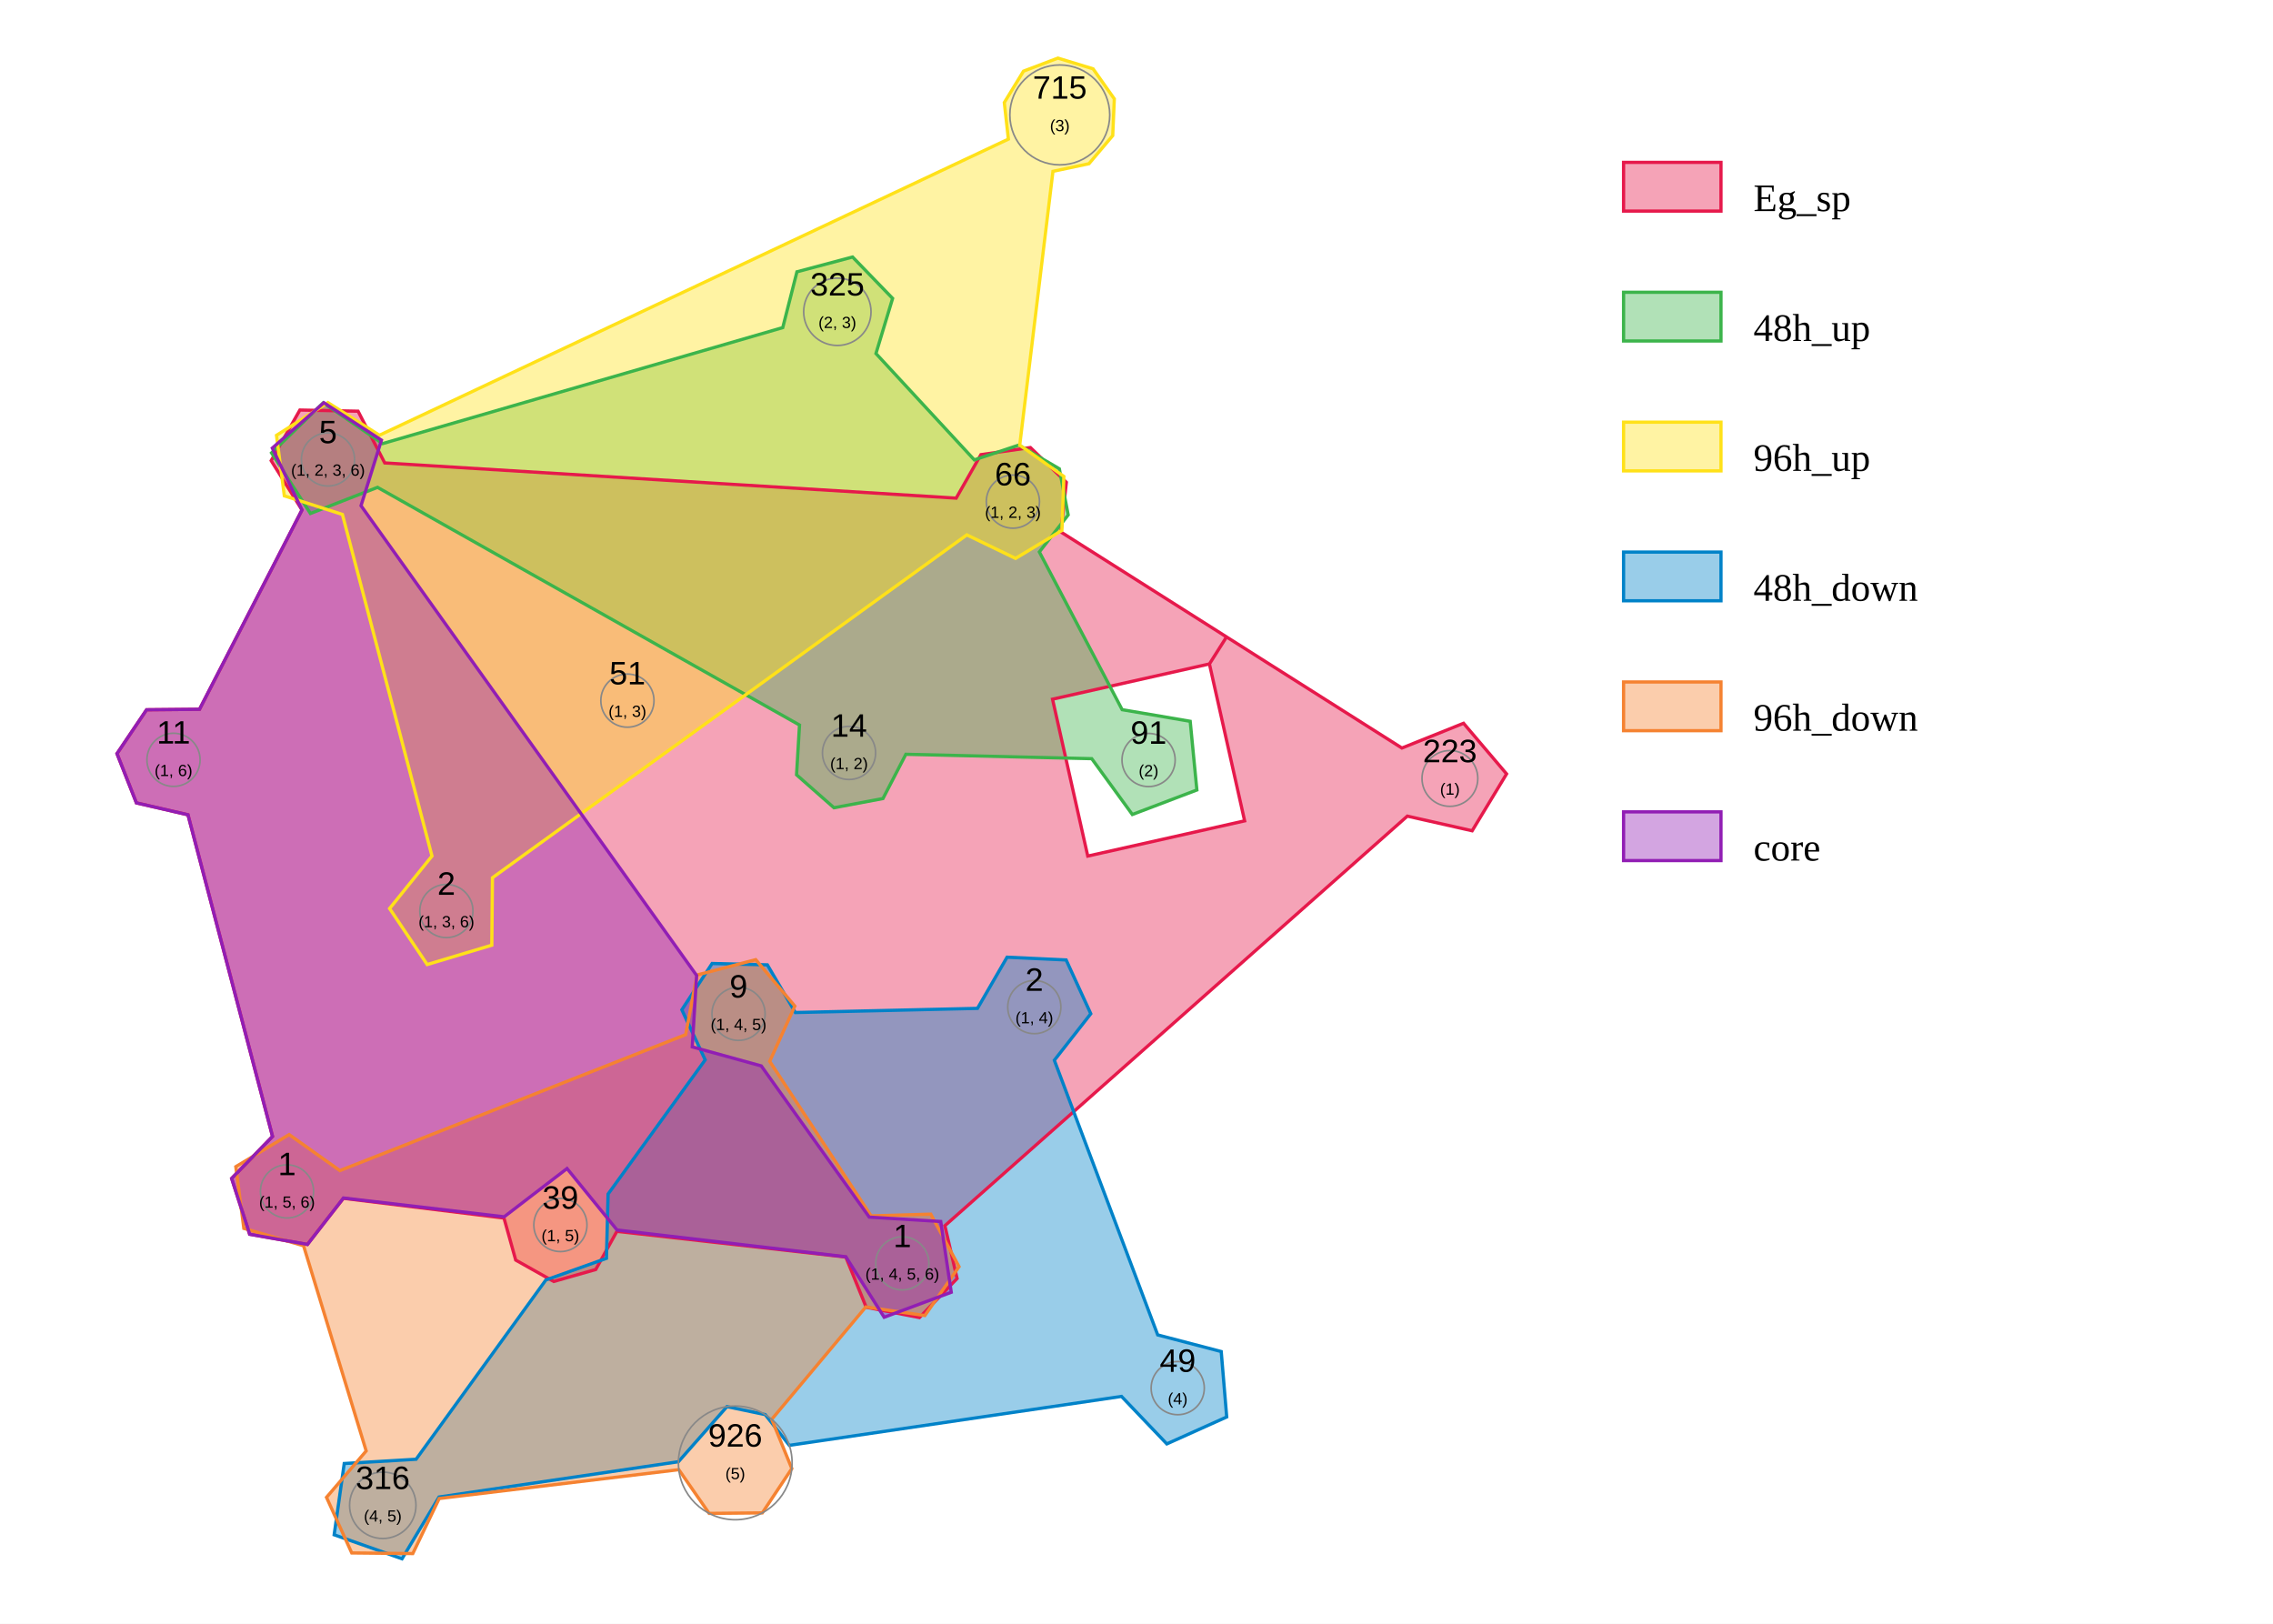
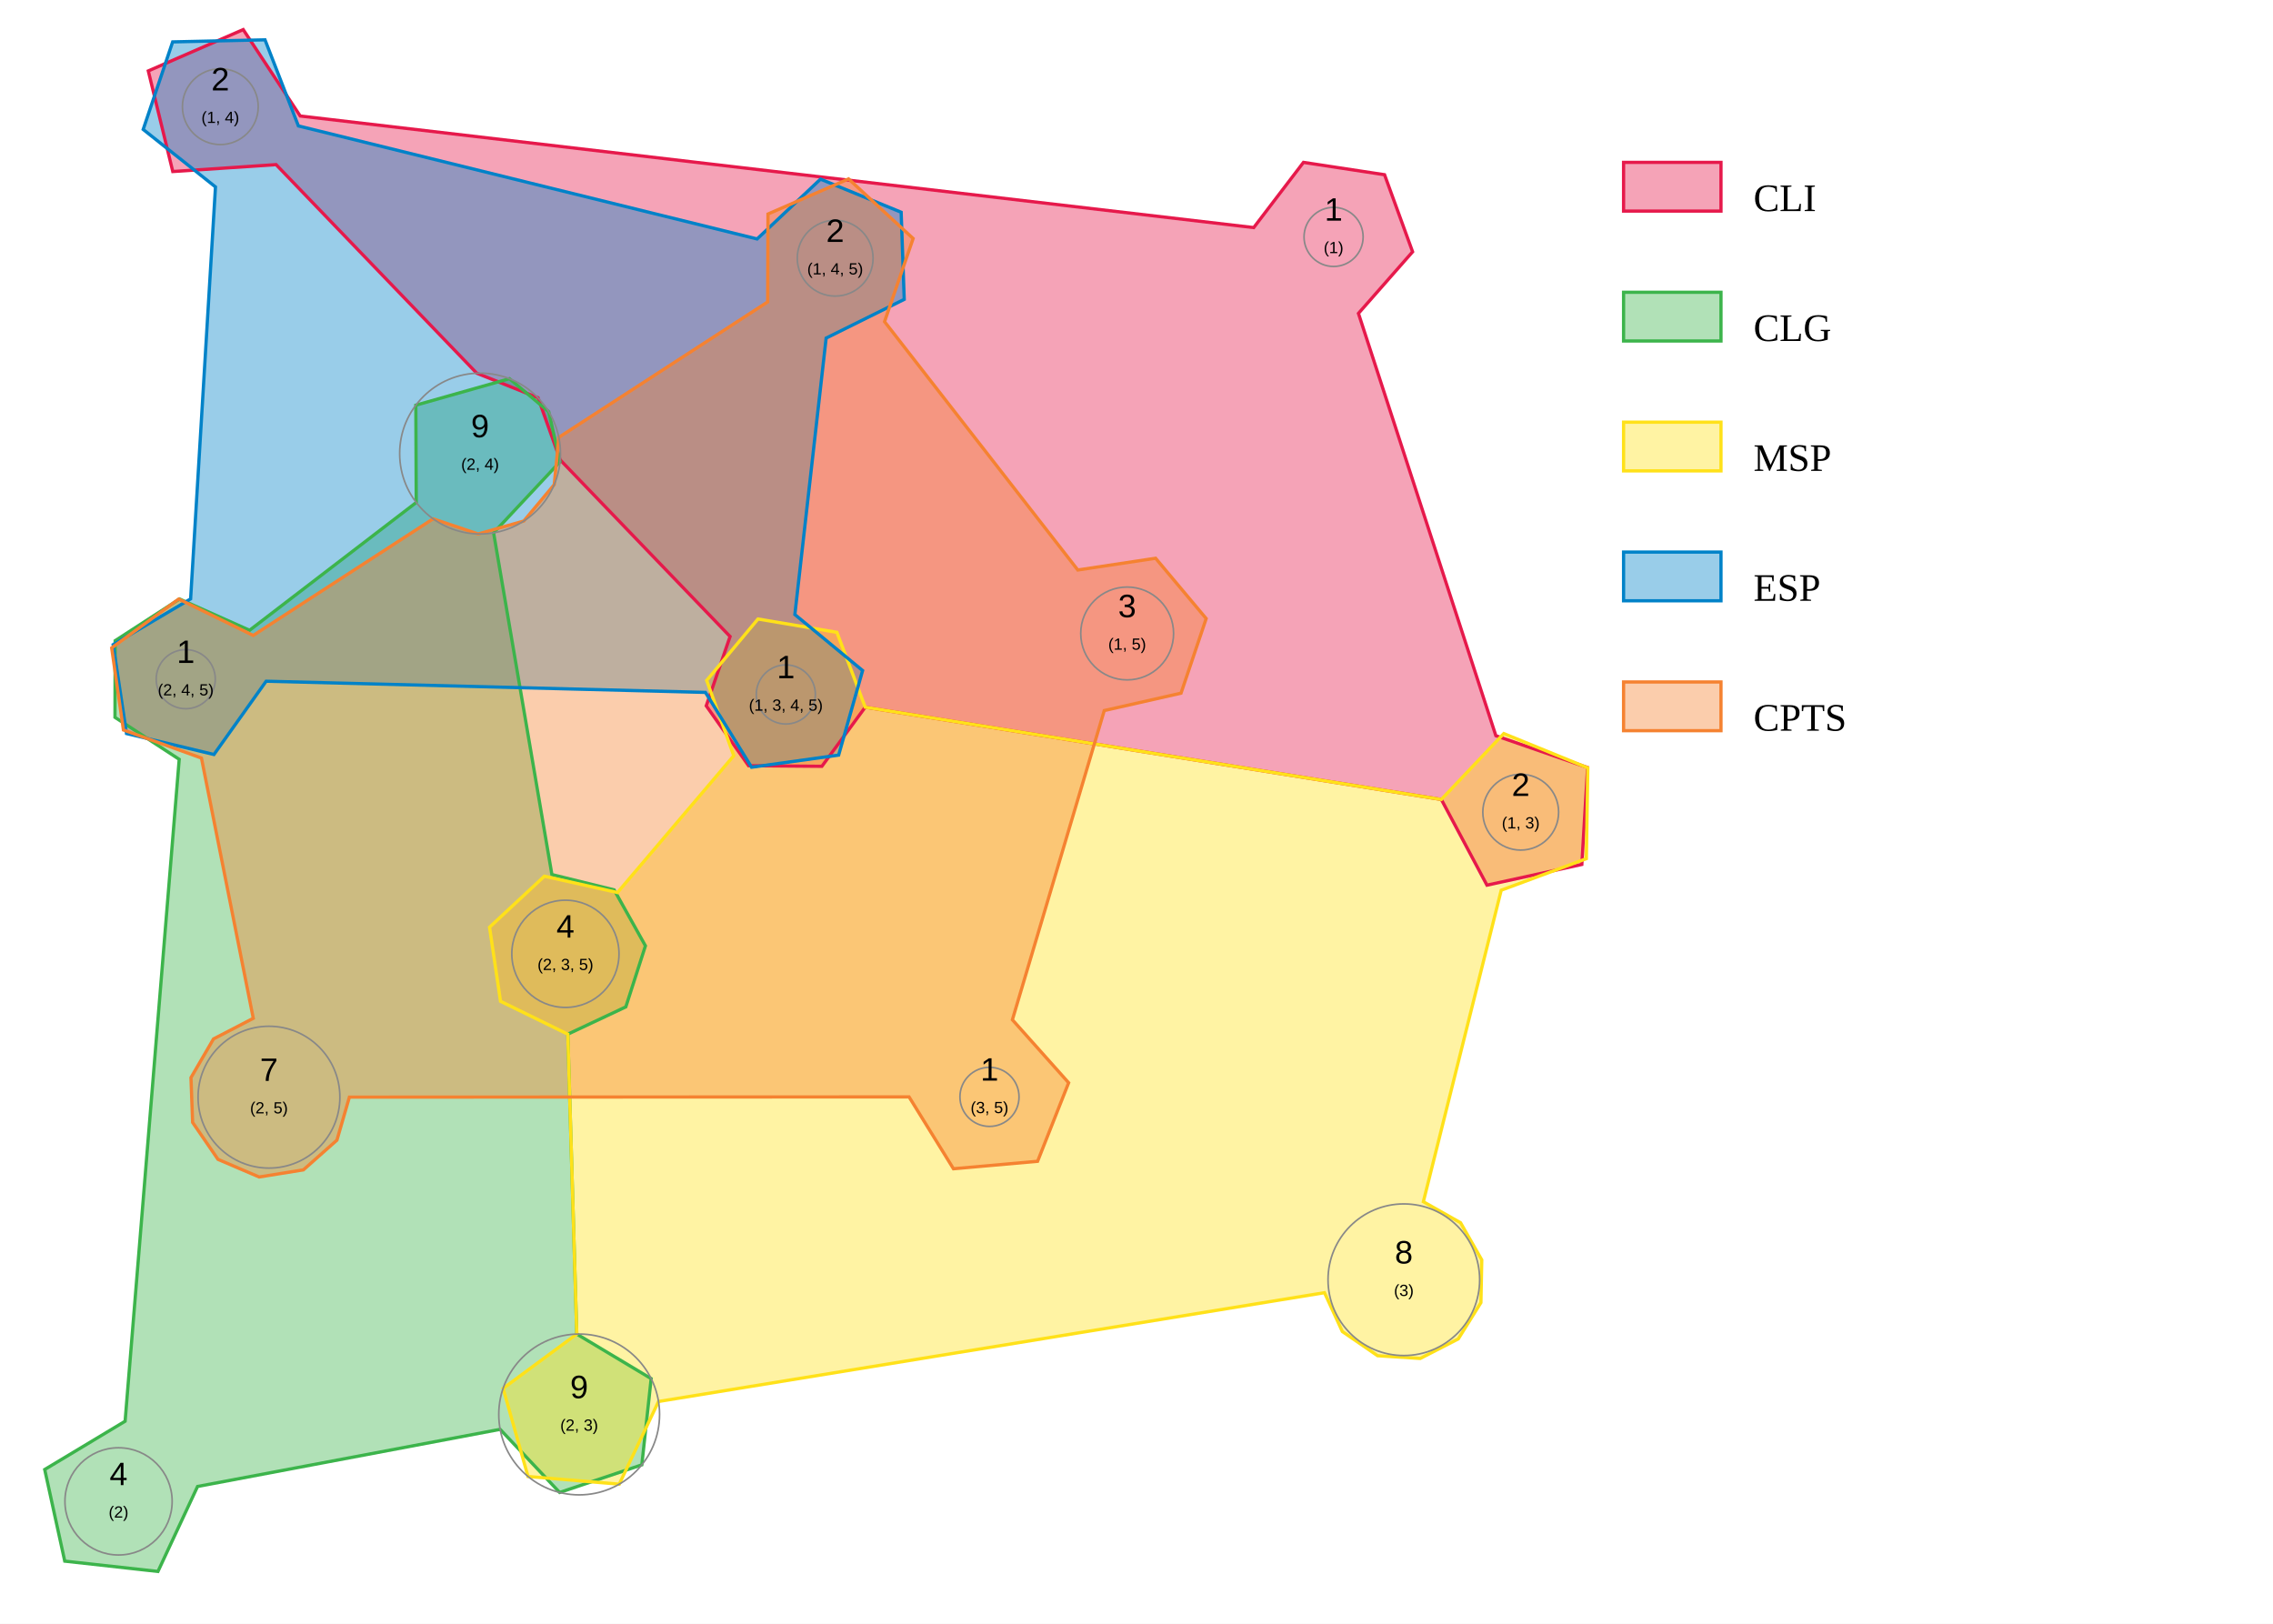
<svg xmlns="http://www.w3.org/2000/svg" xmlns:xlink="http://www.w3.org/1999/xlink" width="700" height="500">
  <defs>
    <style type="text/css">
  .borderLine {
	   stroke: none;
	   fill-opacity: 0.4;
  }
  .outLine {
	   stroke-width: 1;
	   fill: none;
  }
  .circle {
	   stroke: #888888;
	   stroke-width: 0.5;
	   fill: none;
    pointer-events: all;
  }
  .spcircle {
	   stroke: #FF2222;
	   stroke-width: 1;
	   fill: none;
    pointer-events: all;
  }
  .tLabel {
	   font-family: Arial;
    pointer-events: none;
	   font-size: 14px;
	   text-anchor: middle;
	   alignment-baseline: central;
  }
  .nLabel {
	   font-family: Arial;
    pointer-events: none;
	   font-size: 10px;
	   text-anchor: middle;
	   alignment-baseline: central;
  }
  .belong {
	   font-family: Arial;
    pointer-events: none;
	   font-size: 5px;
	   text-anchor: middle;
	   alignment-baseline: central;
  }
  .p0{
    stroke: none;
    fill: #e6194b;
  }
  .q0{
    fill: none;
    stroke: #e6194b;
  }
  .p1{
    stroke: none;
    fill: #3cb44b;
  }
  .q1{
    fill: none;
    stroke: #3cb44b;
  }
  .p2{
    stroke: none;
    fill: #ffe119;
  }
  .q2{
    fill: none;
    stroke: #ffe119;
  }
  .p3{
    stroke: none;
    fill: #0082c8;
  }
  .q3{
    fill: none;
    stroke: #0082c8;
  }
  .p4{
    stroke: none;
    fill: #f58231;
  }
  .q4{
    fill: none;
    stroke: #f58231;
  }
-   .p5{
-     stroke: none;
-     fill: #911eb4;
-   }
-   .q5{
-     fill: none;
-     stroke: #911eb4;
-   }

</style>
    <symbol id="bl0">
-       <path d="M 61.44 218.41 L 45.14 218.56 L 36.03 232.07 L 42.01 247.24 L 57.89 250.90 L 83.93 349.94 L 71.34 362.87 L 76.87 380.05 L 94.64 383.22 L 105.76 369.00 L 155.21 375.08 L 158.82 388.02 L 170.54 394.60 L 183.47 390.92 L 189.98 379.17 L 260.48 387.08 L 266.76 402.55 L 283.16 405.72 L 294.75 393.70 L 290.99 377.43 L 433.41 251.31 L 453.37 255.82 L 463.97 238.31 L 450.72 222.72 L 431.73 230.34 L 377.73 196.13 L 372.46 204.45 L 383.30 252.77 L 334.99 263.61 L 324.14 215.30 L 372.46 204.45 L 377.73 196.13 L 326.73 163.83 L 328.40 148.52 L 317.33 137.81 L 302.08 140.00 L 294.47 153.39 L 118.48 142.55 L 110.27 126.62 L 92.35 126.26 L 83.51 141.85 L 93.00 157.04 Z" />
+       <path d="M 92.45 35.72 L 74.90 9.11 L 45.67 21.84 L 53.21 52.82 L 85.02 50.69 L 146.82 114.92 L 165.69 122.49 L 172.53 141.63 L 224.84 196.00 L 217.50 217.35 L 230.53 235.79 L 253.11 235.97 L 266.46 217.76 L 443.88 246.18 L 457.93 272.57 L 487.15 266.19 L 488.92 236.34 L 460.67 226.55 L 418.35 96.50 L 435.03 77.53 L 426.39 53.80 L 401.42 50.00 L 386.10 70.08 Z" />
    </symbol>
    <symbol id="bl1">
-       <path d="M 117.82 136.60 L 99.55 124.03 L 83.62 139.46 L 95.60 158.12 L 116.26 150.07 L 246.22 223.26 L 245.31 238.59 L 256.83 248.73 L 271.92 245.90 L 278.97 232.27 L 336.22 233.62 L 348.72 250.81 L 368.59 243.26 L 366.54 222.11 L 345.58 218.53 L 320.08 169.96 L 328.96 158.56 L 326.24 144.36 L 313.77 137.05 L 300.05 141.61 L 269.76 108.86 L 274.89 91.89 L 262.56 79.14 L 245.43 83.70 L 241.06 100.88 Z" />
+       <path d="M 38.53 437.64 L 13.77 452.51 L 19.94 480.72 L 48.64 483.90 L 60.84 457.73 L 154.03 440.14 L 172.35 459.57 L 197.66 451.07 L 200.53 424.52 L 177.62 410.80 L 174.86 318.46 L 192.73 310.05 L 198.77 291.25 L 189.13 274.02 L 169.96 269.30 L 152.01 164.07 L 172.47 142.19 L 172.47 142.19 L 168.99 126.78 L 156.89 116.61 L 156.89 116.61 L 128.06 124.77 L 128.19 154.73 L 76.86 194.08 L 55.29 184.45 L 35.46 197.29 L 35.41 220.90 L 55.19 233.82 Z" />
    </symbol>
    <symbol id="bl2">
-       <path d="M 116.85 134.02 L 100.98 123.97 L 85.15 134.06 L 87.56 152.69 L 105.45 158.41 L 133.03 263.60 L 119.98 279.76 L 131.56 297.01 L 151.46 291.05 L 151.66 270.28 L 297.75 164.71 L 312.75 171.95 L 327.02 163.35 L 327.63 146.71 L 314.04 137.08 L 324.27 52.76 L 324.27 52.76 L 335.36 50.41 L 342.68 41.76 L 342.68 41.76 L 342.68 41.76 L 343.17 30.45 L 336.63 21.19 L 336.63 21.19 L 336.63 21.19 L 325.79 17.89 L 315.20 21.91 L 315.20 21.91 L 315.20 21.91 L 309.29 31.58 L 310.54 42.84 L 310.54 42.84 Z" />
+       <path d="M 190.16 274.84 L 167.65 269.81 L 150.76 285.52 L 154.14 308.33 L 174.86 318.46 L 177.62 410.80 L 154.94 427.53 L 162.61 454.66 L 190.70 457.02 L 202.80 431.56 L 407.89 398.06 L 407.89 398.06 L 413.39 410.02 L 424.25 417.47 L 424.25 417.47 L 424.25 417.47 L 437.39 418.31 L 449.10 412.29 L 449.10 412.29 L 449.10 412.29 L 456.07 401.12 L 456.33 387.96 L 456.33 387.96 L 456.33 387.96 L 449.80 376.52 L 438.34 370.05 L 438.34 370.05 L 462.32 274.12 L 488.54 264.41 L 488.99 236.45 L 463.11 225.89 L 443.88 246.18 L 266.46 217.76 L 257.73 194.71 L 233.43 190.61 L 217.63 209.52 L 225.97 232.71 Z" />
    </symbol>
    <symbol id="bl3">
-       <path d="M 128.14 449.35 L 106.01 450.66 L 102.91 472.61 L 123.81 480.00 L 135.20 460.98 L 208.93 450.11 L 223.88 433.15 L 223.88 433.15 L 235.66 435.60 L 243.08 445.07 L 243.08 445.07 L 345.38 430.00 L 359.34 444.62 L 377.78 436.33 L 376.09 416.18 L 356.53 411.06 L 324.70 326.49 L 335.92 312.16 L 328.33 295.60 L 310.14 294.75 L 301.03 310.51 L 244.94 311.79 L 236.32 297.11 L 219.30 296.69 L 209.98 310.94 L 217.17 326.37 L 187.27 367.68 L 186.76 387.48 L 168.11 394.14 Z" />
+       <path d="M 58.70 184.42 L 34.84 198.50 L 38.96 225.88 L 65.89 232.33 L 81.96 209.77 L 217.25 213.21 L 231.46 236.25 L 258.27 232.52 L 265.65 206.48 L 244.79 189.24 L 254.42 104.11 L 278.47 92.18 L 277.52 65.35 L 252.69 55.16 L 233.16 73.58 L 91.89 38.77 L 81.61 12.26 L 53.17 12.90 L 44.10 39.86 L 66.36 57.56 Z" />
    </symbol>
    <symbol id="bl4">
-       <path d="M 104.67 360.46 L 89.04 349.37 L 72.62 359.25 L 75.09 378.26 L 93.49 383.61 L 112.77 446.79 L 100.55 461.08 L 108.32 478.20 L 127.13 478.39 L 135.26 461.44 L 209.05 452.56 L 218.39 466.02 L 234.77 465.86 L 243.85 452.22 L 237.67 437.05 L 266.64 402.45 L 284.82 405.10 L 295.35 390.05 L 286.64 373.87 L 268.27 374.40 L 237.04 326.82 L 244.78 309.81 L 232.74 295.51 L 214.65 300.23 L 211.15 318.60 Z" />
-     </symbol>
-     <symbol id="bl5">
-       <path d="M 61.44 218.41 L 45.14 218.56 L 36.03 232.07 L 42.01 247.24 L 57.89 250.90 L 83.93 349.94 L 71.33 362.89 L 76.91 380.08 L 94.71 383.19 L 105.77 368.90 L 155.26 374.69 L 174.62 359.83 L 190.02 378.75 L 260.49 387.00 L 272.29 405.62 L 292.95 397.93 L 289.71 376.13 L 267.70 374.79 L 234.44 328.23 L 213.19 322.37 L 214.53 300.37 L 111.18 155.72 L 117.47 135.53 L 99.74 124.02 L 83.86 137.98 L 93.00 157.04 Z" />
+       <path d="M 77.98 195.67 L 55.03 184.47 L 34.39 199.51 L 38.01 224.78 L 62.04 233.43 L 78.00 313.57 L 78.00 313.57 L 65.75 319.92 L 58.81 331.84 L 58.81 331.84 L 58.81 331.84 L 59.32 345.63 L 67.13 357.00 L 67.13 357.00 L 67.13 357.00 L 79.81 362.43 L 93.43 360.24 L 93.43 360.24 L 93.43 360.24 L 103.76 351.09 L 107.60 337.84 L 107.60 337.84 L 279.96 337.77 L 293.63 359.90 L 319.54 357.60 L 329.10 333.42 L 311.78 314.02 L 340.07 218.80 L 363.71 213.45 L 371.46 190.48 L 355.88 171.90 L 331.92 175.52 L 272.41 99.05 L 281.21 73.45 L 261.32 55.09 L 236.51 65.90 L 236.42 92.97 L 172.10 134.67 L 172.10 134.67 L 170.69 149.22 L 161.31 160.44 L 161.31 160.44 L 161.31 160.44 L 147.24 164.42 L 133.38 159.76 L 133.38 159.76 Z" />
    </symbol>
  </defs>
  <rect width="700" height="500" style="fill:#fff;stroke-width:0" />
  <use class="p0 borderLine" xlink:href="#bl0" />
  <use class="p1 borderLine" xlink:href="#bl1" />
  <use class="p2 borderLine" xlink:href="#bl2" />
  <use class="p3 borderLine" xlink:href="#bl3" />
  <use class="p4 borderLine" xlink:href="#bl4" />
-   <use class="p5 borderLine" xlink:href="#bl5" />
  <use class="q0 outLine" xlink:href="#bl0" />
  <use class="q1 outLine" xlink:href="#bl1" />
  <use class="q2 outLine" xlink:href="#bl2" />
  <use class="q3 outLine" xlink:href="#bl3" />
  <use class="q4 outLine" xlink:href="#bl4" />
-   <use class="q5 outLine" xlink:href="#bl5" />
-   <circle class="circle" cx="446.517" cy="239.71" r="8.59" />
-   <text class="tLabel" x="446.52" y="219.71" />
-   <text class="nLabel" x="446.52" y="234.71">223</text>
-   <text class="belong" x="446.52" y="244.71">(1)</text>
-   <circle class="circle" cx="261.472" cy="231.852" r="8.186" />
-   <text class="tLabel" x="261.47" y="211.85" />
-   <text class="nLabel" x="261.47" y="226.85">14</text>
-   <text class="belong" x="261.47" y="236.85">(1, 2)</text>
-   <circle class="circle" cx="311.937" cy="154.462" r="8.186" />
-   <text class="tLabel" x="311.94" y="134.46" />
-   <text class="nLabel" x="311.94" y="149.46">66</text>
-   <text class="belong" x="311.94" y="159.46">(1, 2, 3)</text>
-   <circle class="circle" cx="353.72" cy="234.03" r="8.186" />
-   <text class="tLabel" x="353.72" y="214.03" />
-   <text class="nLabel" x="353.72" y="229.03">91</text>
-   <text class="belong" x="353.72" y="239.03">(2)</text>
-   <circle class="circle" cx="257.874" cy="96.01" r="10.371" />
-   <text class="tLabel" x="257.87" y="76.01" />
-   <text class="nLabel" x="257.87" y="91.01">325</text>
-   <text class="belong" x="257.87" y="101.01">(2, 3)</text>
-   <circle class="circle" cx="326.379" cy="35.382" r="15.382" />
-   <text class="tLabel" x="326.38" y="15.38" />
-   <text class="nLabel" x="326.38" y="30.38">715</text>
-   <text class="belong" x="326.38" y="40.38">(3)</text>
-   <circle class="circle" cx="193.22" cy="215.742" r="8.186" />
-   <text class="tLabel" x="193.22" y="195.74" />
-   <text class="nLabel" x="193.22" y="210.74">51</text>
-   <text class="belong" x="193.22" y="220.74">(1, 3)</text>
-   <circle class="circle" cx="137.47" cy="280.529" r="8.186" />
-   <text class="tLabel" x="137.47" y="260.53" />
-   <text class="nLabel" x="137.47" y="275.53">2</text>
-   <text class="belong" x="137.47" y="285.53">(1, 3, 6)</text>
-   <circle class="circle" cx="362.694" cy="427.443" r="8.186" />
-   <text class="tLabel" x="362.69" y="407.44" />
-   <text class="nLabel" x="362.69" y="422.44">49</text>
-   <text class="belong" x="362.69" y="432.44">(4)</text>
-   <circle class="circle" cx="318.53" cy="310.112" r="8.186" />
-   <text class="tLabel" x="318.53" y="290.11" />
-   <text class="nLabel" x="318.53" y="305.11">2</text>
-   <text class="belong" x="318.53" y="315.11">(1, 4)</text>
-   <circle class="circle" cx="117.879" cy="463.531" r="10.226" />
-   <text class="tLabel" x="117.88" y="443.53" />
-   <text class="nLabel" x="117.88" y="458.53">316</text>
-   <text class="belong" x="117.88" y="468.53">(4, 5)</text>
-   <circle class="circle" cx="227.438" cy="312.189" r="8.186" />
-   <text class="tLabel" x="227.44" y="292.19" />
-   <text class="nLabel" x="227.44" y="307.19">9</text>
-   <text class="belong" x="227.44" y="317.19">(1, 4, 5)</text>
-   <circle class="circle" cx="277.879" cy="389.03" r="8.186" />
-   <text class="tLabel" x="277.88" y="369.03" />
-   <text class="nLabel" x="277.88" y="384.03">1</text>
-   <text class="belong" x="277.88" y="394.03">(1, 4, 5, 6)</text>
-   <circle class="circle" cx="226.431" cy="450.469" r="17.505" />
-   <text class="tLabel" x="226.43" y="430.47" />
-   <text class="nLabel" x="226.43" y="445.47">926</text>
-   <text class="belong" x="226.43" y="455.47">(5)</text>
-   <circle class="circle" cx="172.583" cy="377.213" r="8.186" />
-   <text class="tLabel" x="172.58" y="357.21" />
-   <text class="nLabel" x="172.58" y="372.21">39</text>
-   <text class="belong" x="172.58" y="382.21">(1, 5)</text>
-   <circle class="circle" cx="88.383" cy="366.866" r="8.186" />
-   <text class="tLabel" x="88.38" y="346.87" />
-   <text class="nLabel" x="88.38" y="361.87">1</text>
-   <text class="belong" x="88.38" y="371.87">(1, 5, 6)</text>
-   <circle class="circle" cx="53.435" cy="233.975" r="8.186" />
-   <text class="tLabel" x="53.43" y="213.97" />
-   <text class="nLabel" x="53.43" y="228.97">11</text>
-   <text class="belong" x="53.43" y="238.97">(1, 6)</text>
-   <circle class="circle" cx="101.007" cy="141.476" r="8.186" />
-   <text class="tLabel" x="101.01" y="121.48" />
-   <text class="nLabel" x="101.01" y="136.48">5</text>
-   <text class="belong" x="101.01" y="146.48">(1, 2, 3, 6)</text>
+   <circle class="circle" cx="410.693" cy="72.954" r="9.1" />
+   <text class="tLabel" x="410.69" y="52.95" />
+   <text class="nLabel" x="410.69" y="67.95">1</text>
+   <text class="belong" x="410.69" y="77.95">(1)</text>
+   <circle class="circle" cx="36.508" cy="462.319" r="16.508" />
+   <text class="tLabel" x="36.51" y="442.32" />
+   <text class="nLabel" x="36.51" y="457.32">4</text>
+   <text class="belong" x="36.51" y="467.32">(2)</text>
+   <circle class="circle" cx="178.363" cy="435.553" r="24.762" />
+   <text class="tLabel" x="178.36" y="415.55" />
+   <text class="nLabel" x="178.36" y="430.55">9</text>
+   <text class="belong" x="178.36" y="440.55">(2, 3)</text>
+   <circle class="circle" cx="147.843" cy="139.662" r="24.762" />
+   <text class="tLabel" x="147.84" y="119.66" />
+   <text class="nLabel" x="147.84" y="134.66">9</text>
+   <text class="belong" x="147.84" y="144.66">(2, 4)</text>
+   <circle class="circle" cx="57.203" cy="209.14" r="9.1" />
+   <text class="tLabel" x="57.20" y="189.14" />
+   <text class="nLabel" x="57.20" y="204.14">1</text>
+   <text class="belong" x="57.20" y="214.14">(2, 4, 5)</text>
+   <circle class="circle" cx="82.834" cy="337.855" r="21.838" />
+   <text class="tLabel" x="82.83" y="317.85" />
+   <text class="nLabel" x="82.83" y="332.85">7</text>
+   <text class="belong" x="82.83" y="342.85">(2, 5)</text>
+   <circle class="circle" cx="174.125" cy="293.712" r="16.508" />
+   <text class="tLabel" x="174.13" y="273.71" />
+   <text class="nLabel" x="174.13" y="288.71">4</text>
+   <text class="belong" x="174.13" y="298.71">(2, 3, 5)</text>
+   <circle class="circle" cx="432.33" cy="394.068" r="23.346" />
+   <text class="tLabel" x="432.33" y="374.07" />
+   <text class="nLabel" x="432.33" y="389.07">8</text>
+   <text class="belong" x="432.33" y="399.07">(3)</text>
+   <circle class="circle" cx="468.327" cy="250.096" r="11.673" />
+   <text class="tLabel" x="468.33" y="230.10" />
+   <text class="nLabel" x="468.33" y="245.10">2</text>
+   <text class="belong" x="468.33" y="255.10">(1, 3)</text>
+   <circle class="circle" cx="242.008" cy="213.843" r="9.1" />
+   <text class="tLabel" x="242.01" y="193.84" />
+   <text class="nLabel" x="242.01" y="208.84">1</text>
+   <text class="belong" x="242.01" y="218.84">(1, 3, 4, 5)</text>
+   <circle class="circle" cx="304.726" cy="337.759" r="9.1" />
+   <text class="tLabel" x="304.73" y="317.76" />
+   <text class="nLabel" x="304.73" y="332.76">1</text>
+   <text class="belong" x="304.73" y="342.76">(3, 5)</text>
+   <circle class="circle" cx="67.851" cy="32.846" r="11.673" />
+   <text class="tLabel" x="67.85" y="12.85" />
+   <text class="nLabel" x="67.85" y="27.85">2</text>
+   <text class="belong" x="67.85" y="37.85">(1, 4)</text>
+   <circle class="circle" cx="257.202" cy="79.505" r="11.673" />
+   <text class="tLabel" x="257.20" y="59.51" />
+   <text class="nLabel" x="257.20" y="74.51">2</text>
+   <text class="belong" x="257.20" y="84.51">(1, 4, 5)</text>
+   <circle class="circle" cx="347.122" cy="195.064" r="14.296" />
+   <text class="tLabel" x="347.12" y="175.06" />
+   <text class="nLabel" x="347.12" y="190.06">3</text>
+   <text class="belong" x="347.12" y="200.06">(1, 5)</text>
  <rect class="p0 borderLine" x="500.00" y="50.00" width="30.00" height="15.00" />
  <rect class="q0" x="500.00" y="50.00" width="30.00" height="15.00" />
-   <text class="legend" x="540.00" y="65.00">Eg_sp</text>
+   <text class="legend" x="540.00" y="65.00">CLI</text>
  <rect class="p1 borderLine" x="500.00" y="90.00" width="30.00" height="15.00" />
  <rect class="q1" x="500.00" y="90.00" width="30.00" height="15.00" />
-   <text class="legend" x="540.00" y="105.00">48h_up</text>
+   <text class="legend" x="540.00" y="105.00">CLG</text>
  <rect class="p2 borderLine" x="500.00" y="130.00" width="30.00" height="15.00" />
  <rect class="q2" x="500.00" y="130.00" width="30.00" height="15.00" />
-   <text class="legend" x="540.00" y="145.00">96h_up</text>
+   <text class="legend" x="540.00" y="145.00">MSP</text>
  <rect class="p3 borderLine" x="500.00" y="170.00" width="30.00" height="15.00" />
  <rect class="q3" x="500.00" y="170.00" width="30.00" height="15.00" />
-   <text class="legend" x="540.00" y="185.00">48h_down</text>
+   <text class="legend" x="540.00" y="185.00">ESP</text>
  <rect class="p4 borderLine" x="500.00" y="210.00" width="30.00" height="15.00" />
  <rect class="q4" x="500.00" y="210.00" width="30.00" height="15.00" />
-   <text class="legend" x="540.00" y="225.00">96h_down</text>
-   <rect class="p5 borderLine" x="500.00" y="250.00" width="30.00" height="15.00" />
-   <rect class="q5" x="500.00" y="250.00" width="30.00" height="15.00" />
-   <text class="legend" x="540.00" y="265.00">core</text>
+   <text class="legend" x="540.00" y="225.00">CPTS</text>
</svg>
